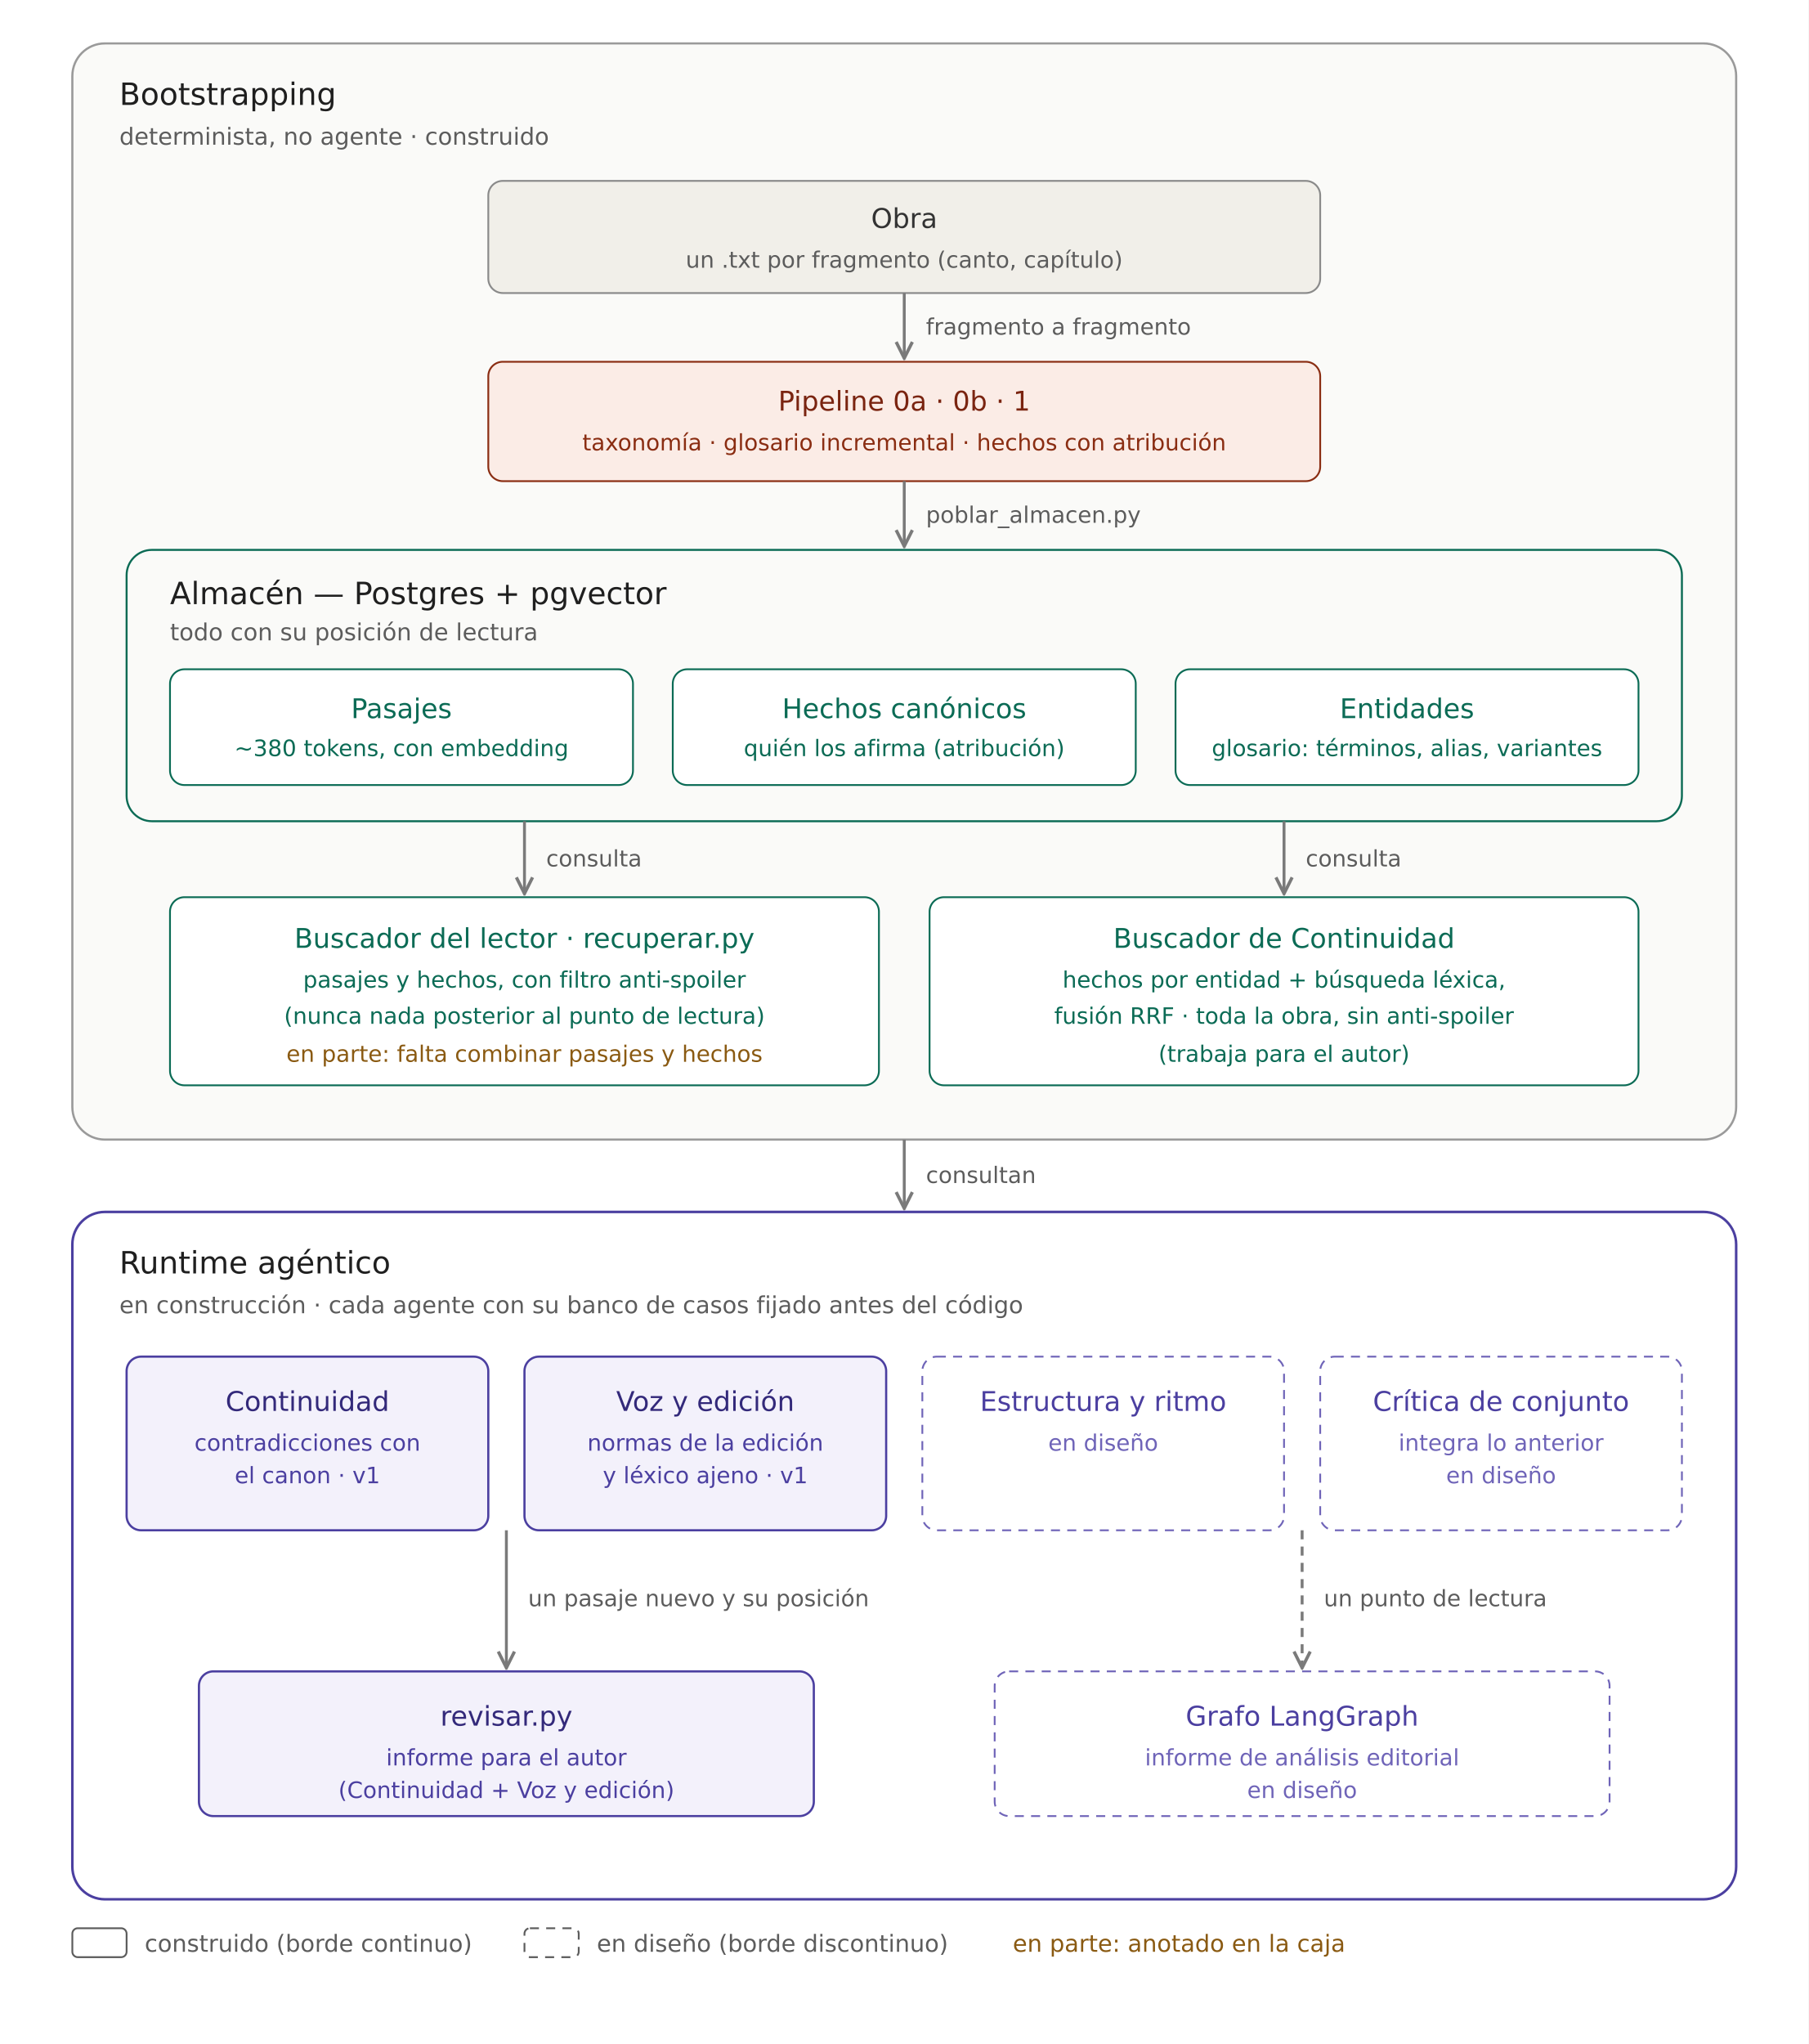
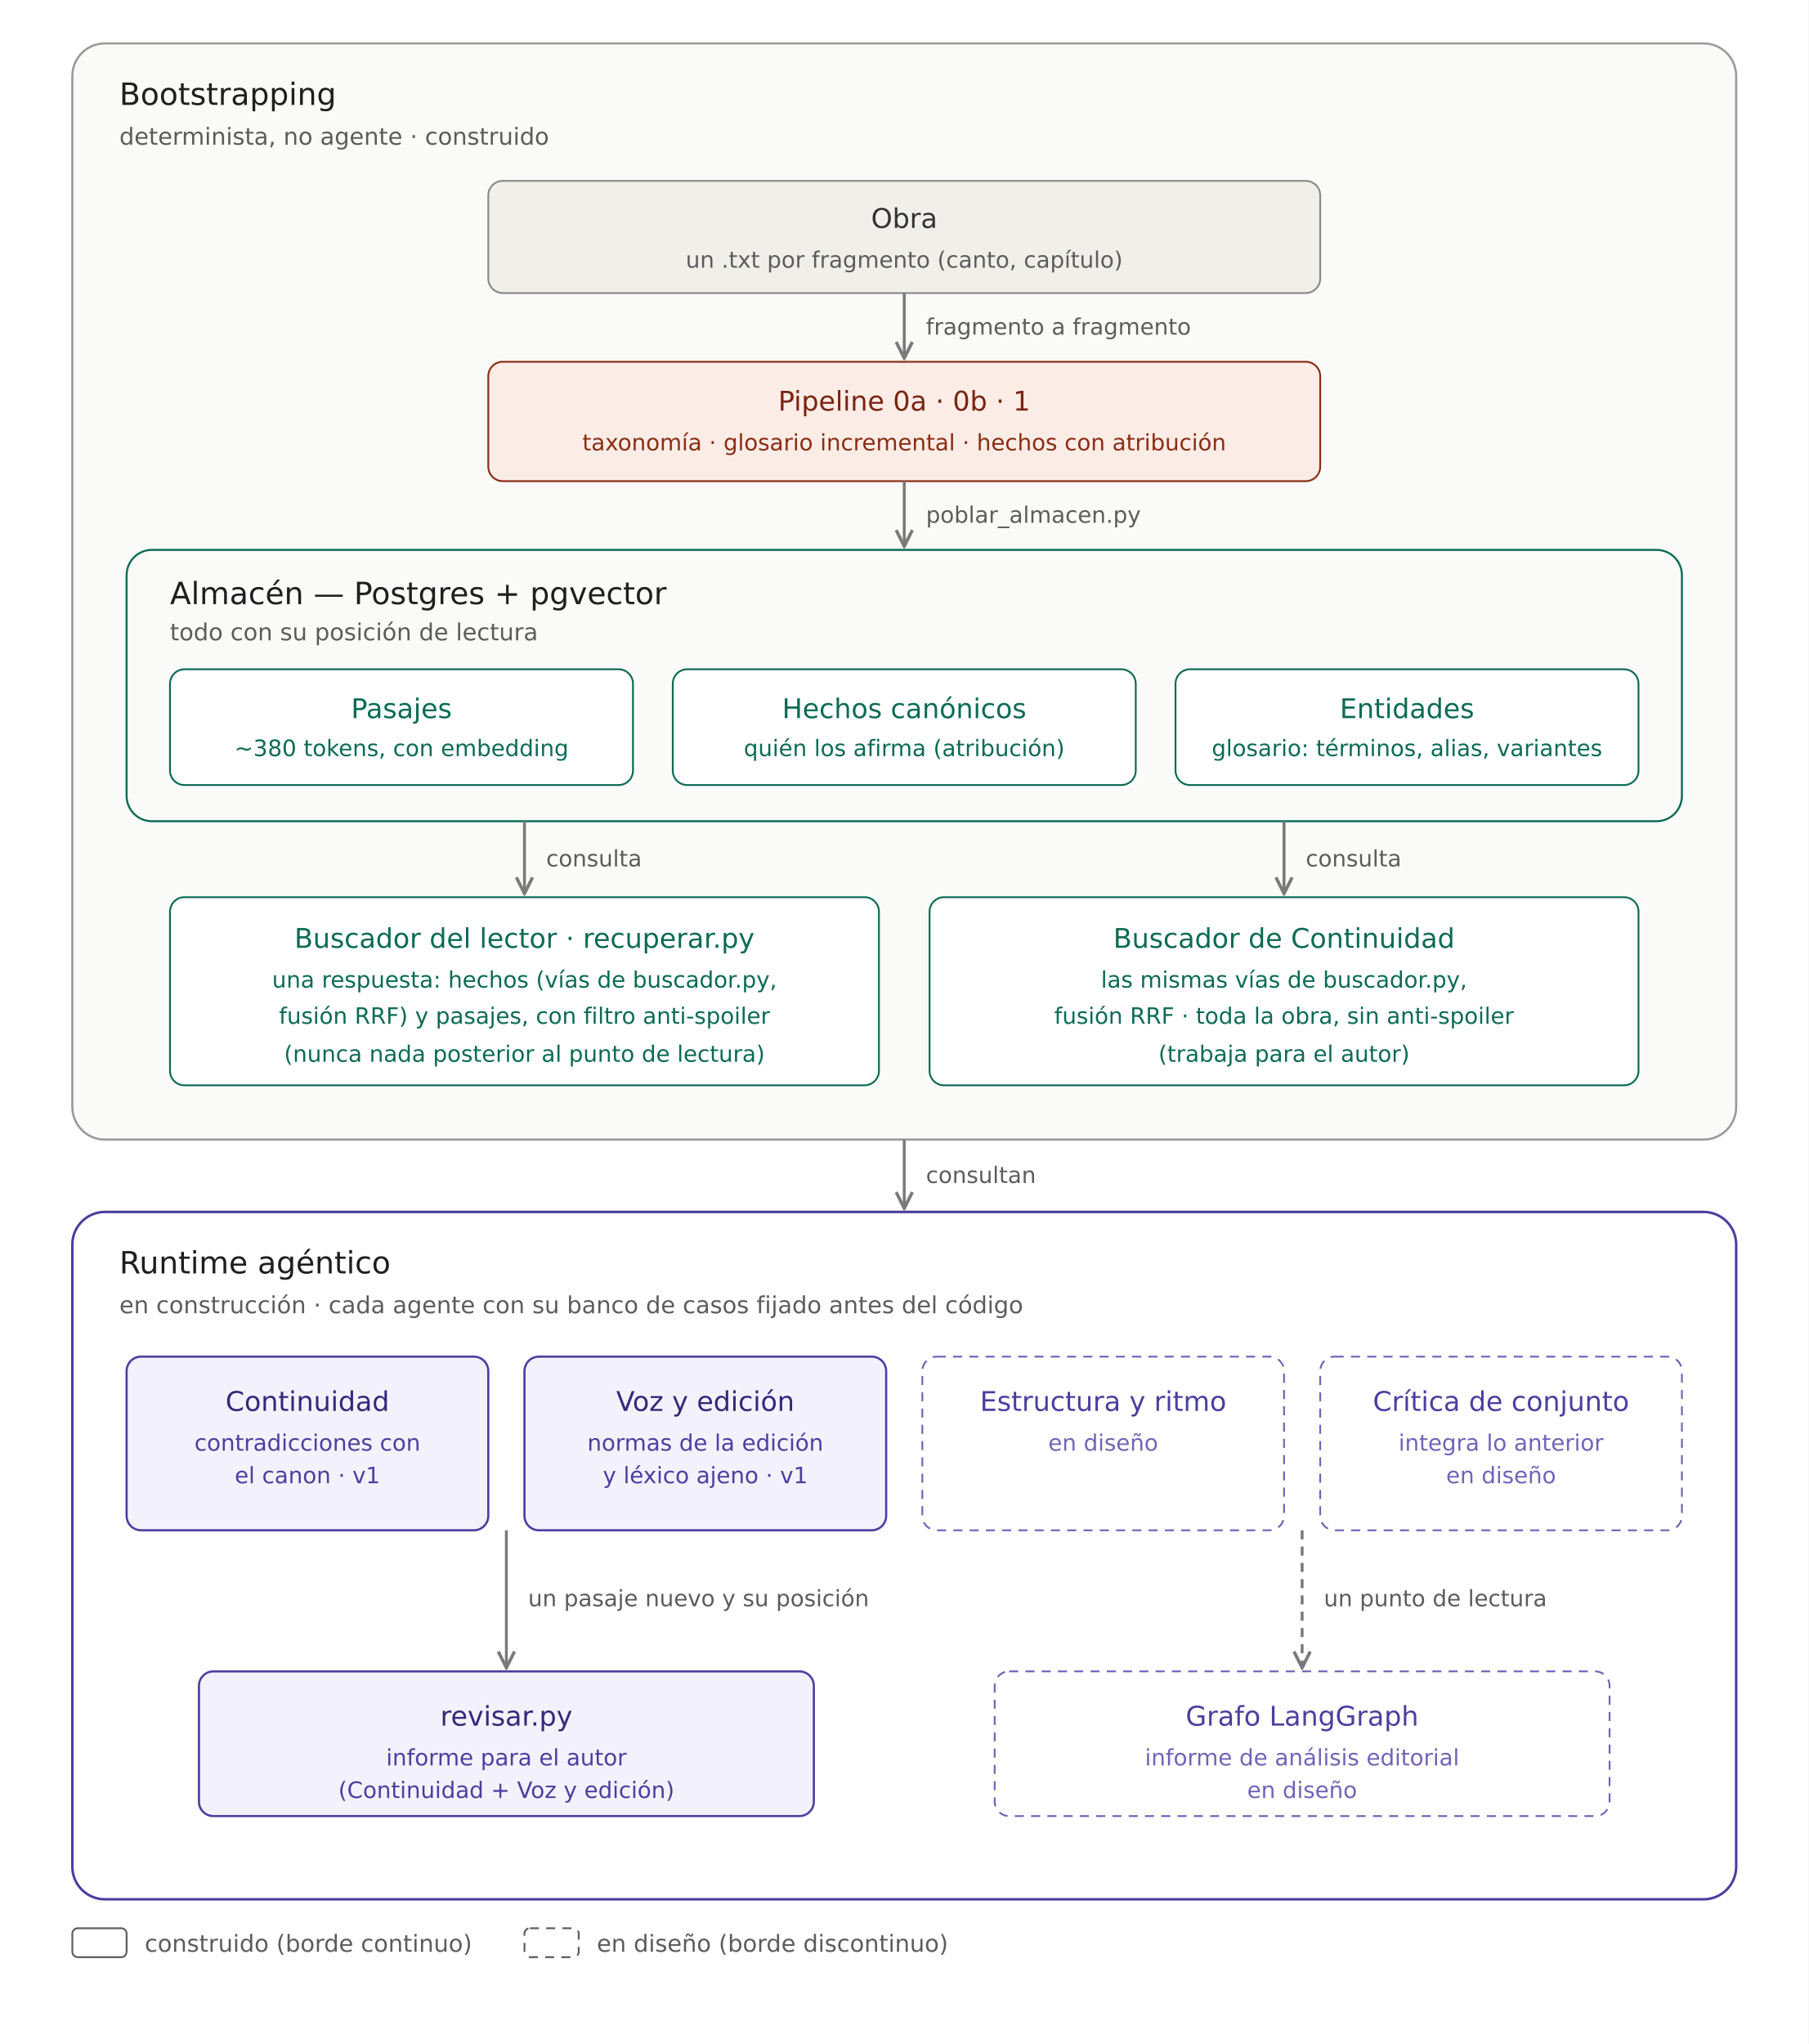
<svg xmlns="http://www.w3.org/2000/svg" viewBox="0 0 1000 1130" width="1000" height="1130" font-family="DejaVu Sans, Helvetica, Arial, sans-serif">
  <defs>
    <marker id="flecha" viewBox="0 0 10 10" refX="9" refY="5" markerWidth="7" markerHeight="7" orient="auto-start-reverse">
      <path d="M1 1 L9 5 L1 9" fill="none" stroke="#7a7a7a" stroke-width="1.6" />
    </marker>
  </defs>
  <style>
    .titulo { font-size: 17px; fill: #1f1f1f; }
    .sub { font-size: 13px; fill: #5c5c5c; }
    .caja-t { font-size: 15px; text-anchor: middle; }
    .caja-s { font-size: 12.5px; text-anchor: middle; }
    .flecha { stroke: #7a7a7a; stroke-width: 1.6; fill: none; marker-end: url(#flecha); }
    .flecha.diseno { stroke-dasharray: 5 4; }
    .etiqueta { font-size: 12.5px; fill: #5c5c5c; }
  </style>
  <rect width="1000" height="1130" fill="#ffffff" />
  <rect x="40" y="24" width="920" height="606" rx="18" fill="#fafaf8" stroke="#9a9a9a" stroke-width="1.2" />
  <text x="66" y="58" class="titulo">Bootstrapping</text>
  <text x="66" y="80" class="sub">determinista, no agente · construido</text>
  <rect x="270" y="100" width="460" height="62" rx="8" fill="#f1efe9" stroke="#8a8a8a" />
  <text x="500" y="126" class="caja-t" fill="#333">Obra</text>
  <text x="500" y="148" class="caja-s" fill="#5c5c5c">un .txt por fragmento (canto, capítulo)</text>
  <path d="M500 162 V198" class="flecha" />
  <text x="512" y="185" class="etiqueta">fragmento a fragmento</text>
  <rect x="270" y="200" width="460" height="66" rx="8" fill="#fbece6" stroke="#8a2d12" />
  <text x="500" y="227" class="caja-t" fill="#7a2410">Pipeline 0a · 0b · 1</text>
  <text x="500" y="249" class="caja-s" fill="#8a2d12">taxonomía · glosario incremental · hechos con atribución</text>
  <path d="M500 266 V302" class="flecha" />
  <text x="512" y="289" class="etiqueta">poblar_almacen.py</text>
  <rect x="70" y="304" width="860" height="150" rx="14" fill="#fafaf8" stroke="#0b6b55" stroke-width="1.1" />
  <text x="94" y="334" class="titulo" fill="#0b4f40">Almacén — Postgres + pgvector</text>
  <text x="94" y="354" class="sub">todo con su posición de lectura</text>
  <g>
    <rect x="94" y="370" width="256" height="64" rx="8" fill="#ffffff" stroke="#0b6b55" />
    <text x="222" y="397" class="caja-t" fill="#0b6b55">Pasajes</text>
    <text x="222" y="418" class="caja-s" fill="#0b6b55">~380 tokens, con embedding</text>
    <rect x="372" y="370" width="256" height="64" rx="8" fill="#ffffff" stroke="#0b6b55" />
    <text x="500" y="397" class="caja-t" fill="#0b6b55">Hechos canónicos</text>
    <text x="500" y="418" class="caja-s" fill="#0b6b55">quién los afirma (atribución)</text>
    <rect x="650" y="370" width="256" height="64" rx="8" fill="#ffffff" stroke="#0b6b55" />
    <text x="778" y="397" class="caja-t" fill="#0b6b55">Entidades</text>
    <text x="778" y="418" class="caja-s" fill="#0b6b55">glosario: términos, alias, variantes</text>
  </g>
  <path d="M290 454 V494" class="flecha" />
  <path d="M710 454 V494" class="flecha" />
  <text x="302" y="479" class="etiqueta">consulta</text>
  <text x="722" y="479" class="etiqueta">consulta</text>
  <rect x="94" y="496" width="392" height="104" rx="8" fill="#ffffff" stroke="#0b6b55" />
  <text x="290" y="524" class="caja-t" fill="#0b6b55">Buscador del lector · recuperar.py</text>
-   <text x="290" y="546" class="caja-s" fill="#0b6b55">pasajes y hechos, con filtro anti-spoiler</text>
-   <text x="290" y="566" class="caja-s" fill="#0b6b55">(nunca nada posterior al punto de lectura)</text>
-   <text x="290" y="587" class="caja-s" fill="#8a5a12">en parte: falta combinar pasajes y hechos</text>
+   <text x="290" y="546" class="caja-s" fill="#0b6b55">una respuesta: hechos (vías de buscador.py,</text>
+   <text x="290" y="566" class="caja-s" fill="#0b6b55">fusión RRF) y pasajes, con filtro anti-spoiler</text>
+   <text x="290" y="587" class="caja-s" fill="#0b6b55">(nunca nada posterior al punto de lectura)</text>
  <rect x="514" y="496" width="392" height="104" rx="8" fill="#ffffff" stroke="#0b6b55" />
  <text x="710" y="524" class="caja-t" fill="#0b6b55">Buscador de Continuidad</text>
-   <text x="710" y="546" class="caja-s" fill="#0b6b55">hechos por entidad + búsqueda léxica,</text>
+   <text x="710" y="546" class="caja-s" fill="#0b6b55">las mismas vías de buscador.py,</text>
  <text x="710" y="566" class="caja-s" fill="#0b6b55">fusión RRF · toda la obra, sin anti-spoiler</text>
  <text x="710" y="587" class="caja-s" fill="#0b6b55">(trabaja para el autor)</text>
  <path d="M500 630 V668" class="flecha" />
  <text x="512" y="654" class="etiqueta">consultan</text>
  <rect x="40" y="670" width="920" height="380" rx="18" fill="#ffffff" stroke="#4b3fa0" stroke-width="1.4" />
  <text x="66" y="704" class="titulo" fill="#33297a">Runtime agéntico</text>
  <text x="66" y="726" class="sub" fill="#4b3fa0">en construcción · cada agente con su banco de casos fijado antes del código</text>
  <g>
    <rect x="70" y="750" width="200" height="96" rx="8" fill="#f3f1fb" stroke="#4b3fa0" stroke-width="1.2" />
    <text x="170" y="780" class="caja-t" fill="#33297a">Continuidad</text>
    <text x="170" y="802" class="caja-s" fill="#4b3fa0">contradicciones con</text>
    <text x="170" y="820" class="caja-s" fill="#4b3fa0">el canon · v1</text>
    <rect x="290" y="750" width="200" height="96" rx="8" fill="#f3f1fb" stroke="#4b3fa0" stroke-width="1.2" />
    <text x="390" y="780" class="caja-t" fill="#33297a">Voz y edición</text>
    <text x="390" y="802" class="caja-s" fill="#4b3fa0">normas de la edición</text>
    <text x="390" y="820" class="caja-s" fill="#4b3fa0">y léxico ajeno · v1</text>
    <rect x="510" y="750" width="200" height="96" rx="8" fill="#ffffff" stroke="#6f64b8" stroke-dasharray="5 4" />
    <text x="610" y="780" class="caja-t" fill="#4b3fa0">Estructura y ritmo</text>
    <text x="610" y="802" class="caja-s" fill="#6f64b8">en diseño</text>
    <rect x="730" y="750" width="200" height="96" rx="8" fill="#ffffff" stroke="#6f64b8" stroke-dasharray="5 4" />
    <text x="830" y="780" class="caja-t" fill="#4b3fa0">Crítica de conjunto</text>
    <text x="830" y="802" class="caja-s" fill="#6f64b8">integra lo anterior</text>
    <text x="830" y="820" class="caja-s" fill="#6f64b8">en diseño</text>
  </g>
  <path d="M280 846 V922" class="flecha" />
  <text x="292" y="888" class="etiqueta">un pasaje nuevo y su posición</text>
  <path d="M720 846 V922" class="flecha diseno" />
  <text x="732" y="888" class="etiqueta">un punto de lectura</text>
  <rect x="110" y="924" width="340" height="80" rx="8" fill="#f3f1fb" stroke="#4b3fa0" stroke-width="1.2" />
  <text x="280" y="954" class="caja-t" fill="#33297a">revisar.py</text>
  <text x="280" y="976" class="caja-s" fill="#4b3fa0">informe para el autor</text>
  <text x="280" y="994" class="caja-s" fill="#4b3fa0">(Continuidad + Voz y edición)</text>
  <rect x="550" y="924" width="340" height="80" rx="8" fill="#ffffff" stroke="#6f64b8" stroke-dasharray="5 4" />
  <text x="720" y="954" class="caja-t" fill="#4b3fa0">Grafo LangGraph</text>
  <text x="720" y="976" class="caja-s" fill="#6f64b8">informe de análisis editorial</text>
  <text x="720" y="994" class="caja-s" fill="#6f64b8">en diseño</text>
  <g transform="translate(40 1078)">
    <rect x="0" y="-12" width="30" height="16" rx="3" fill="#ffffff" stroke="#5c5c5c" />
    <text x="40" y="1" class="sub">construido (borde continuo)</text>
    <rect x="250" y="-12" width="30" height="16" rx="3" fill="#ffffff" stroke="#5c5c5c" stroke-dasharray="5 4" />
    <text x="290" y="1" class="sub">en diseño (borde discontinuo)</text>
-     <text x="520" y="1" class="sub" style="fill: #8a5a12">en parte: anotado en la caja</text>
  </g>
</svg>
